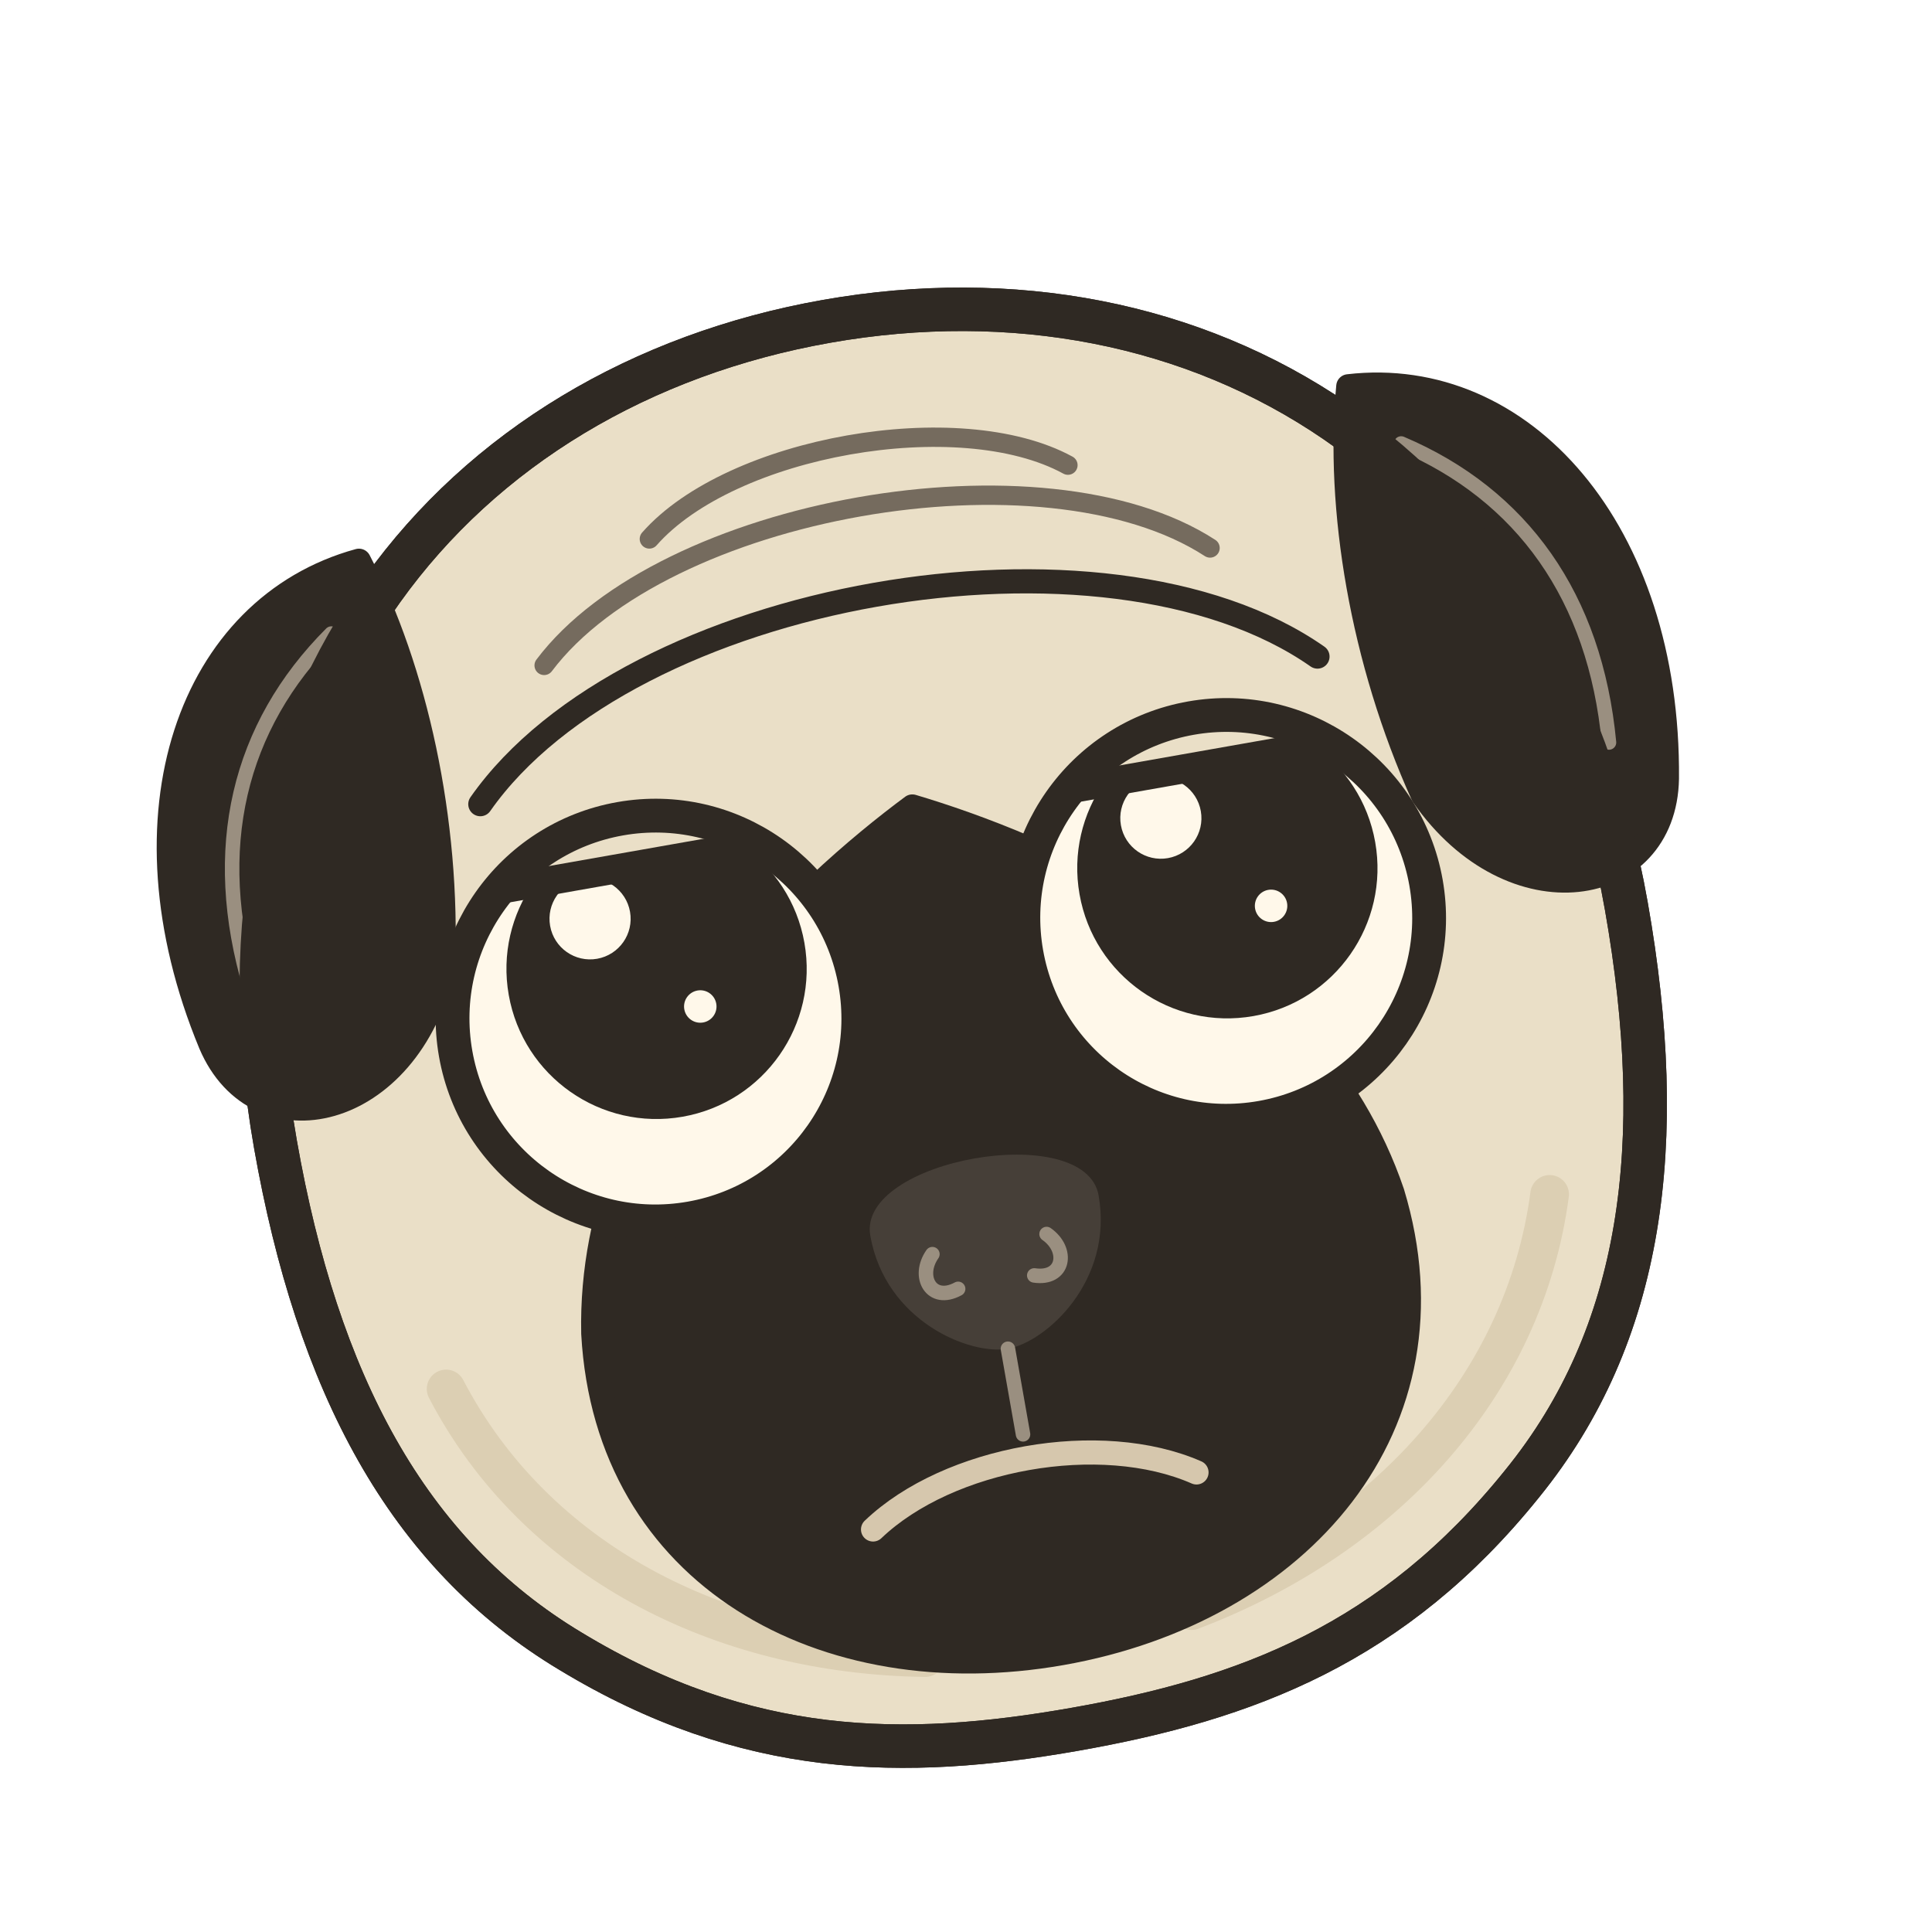
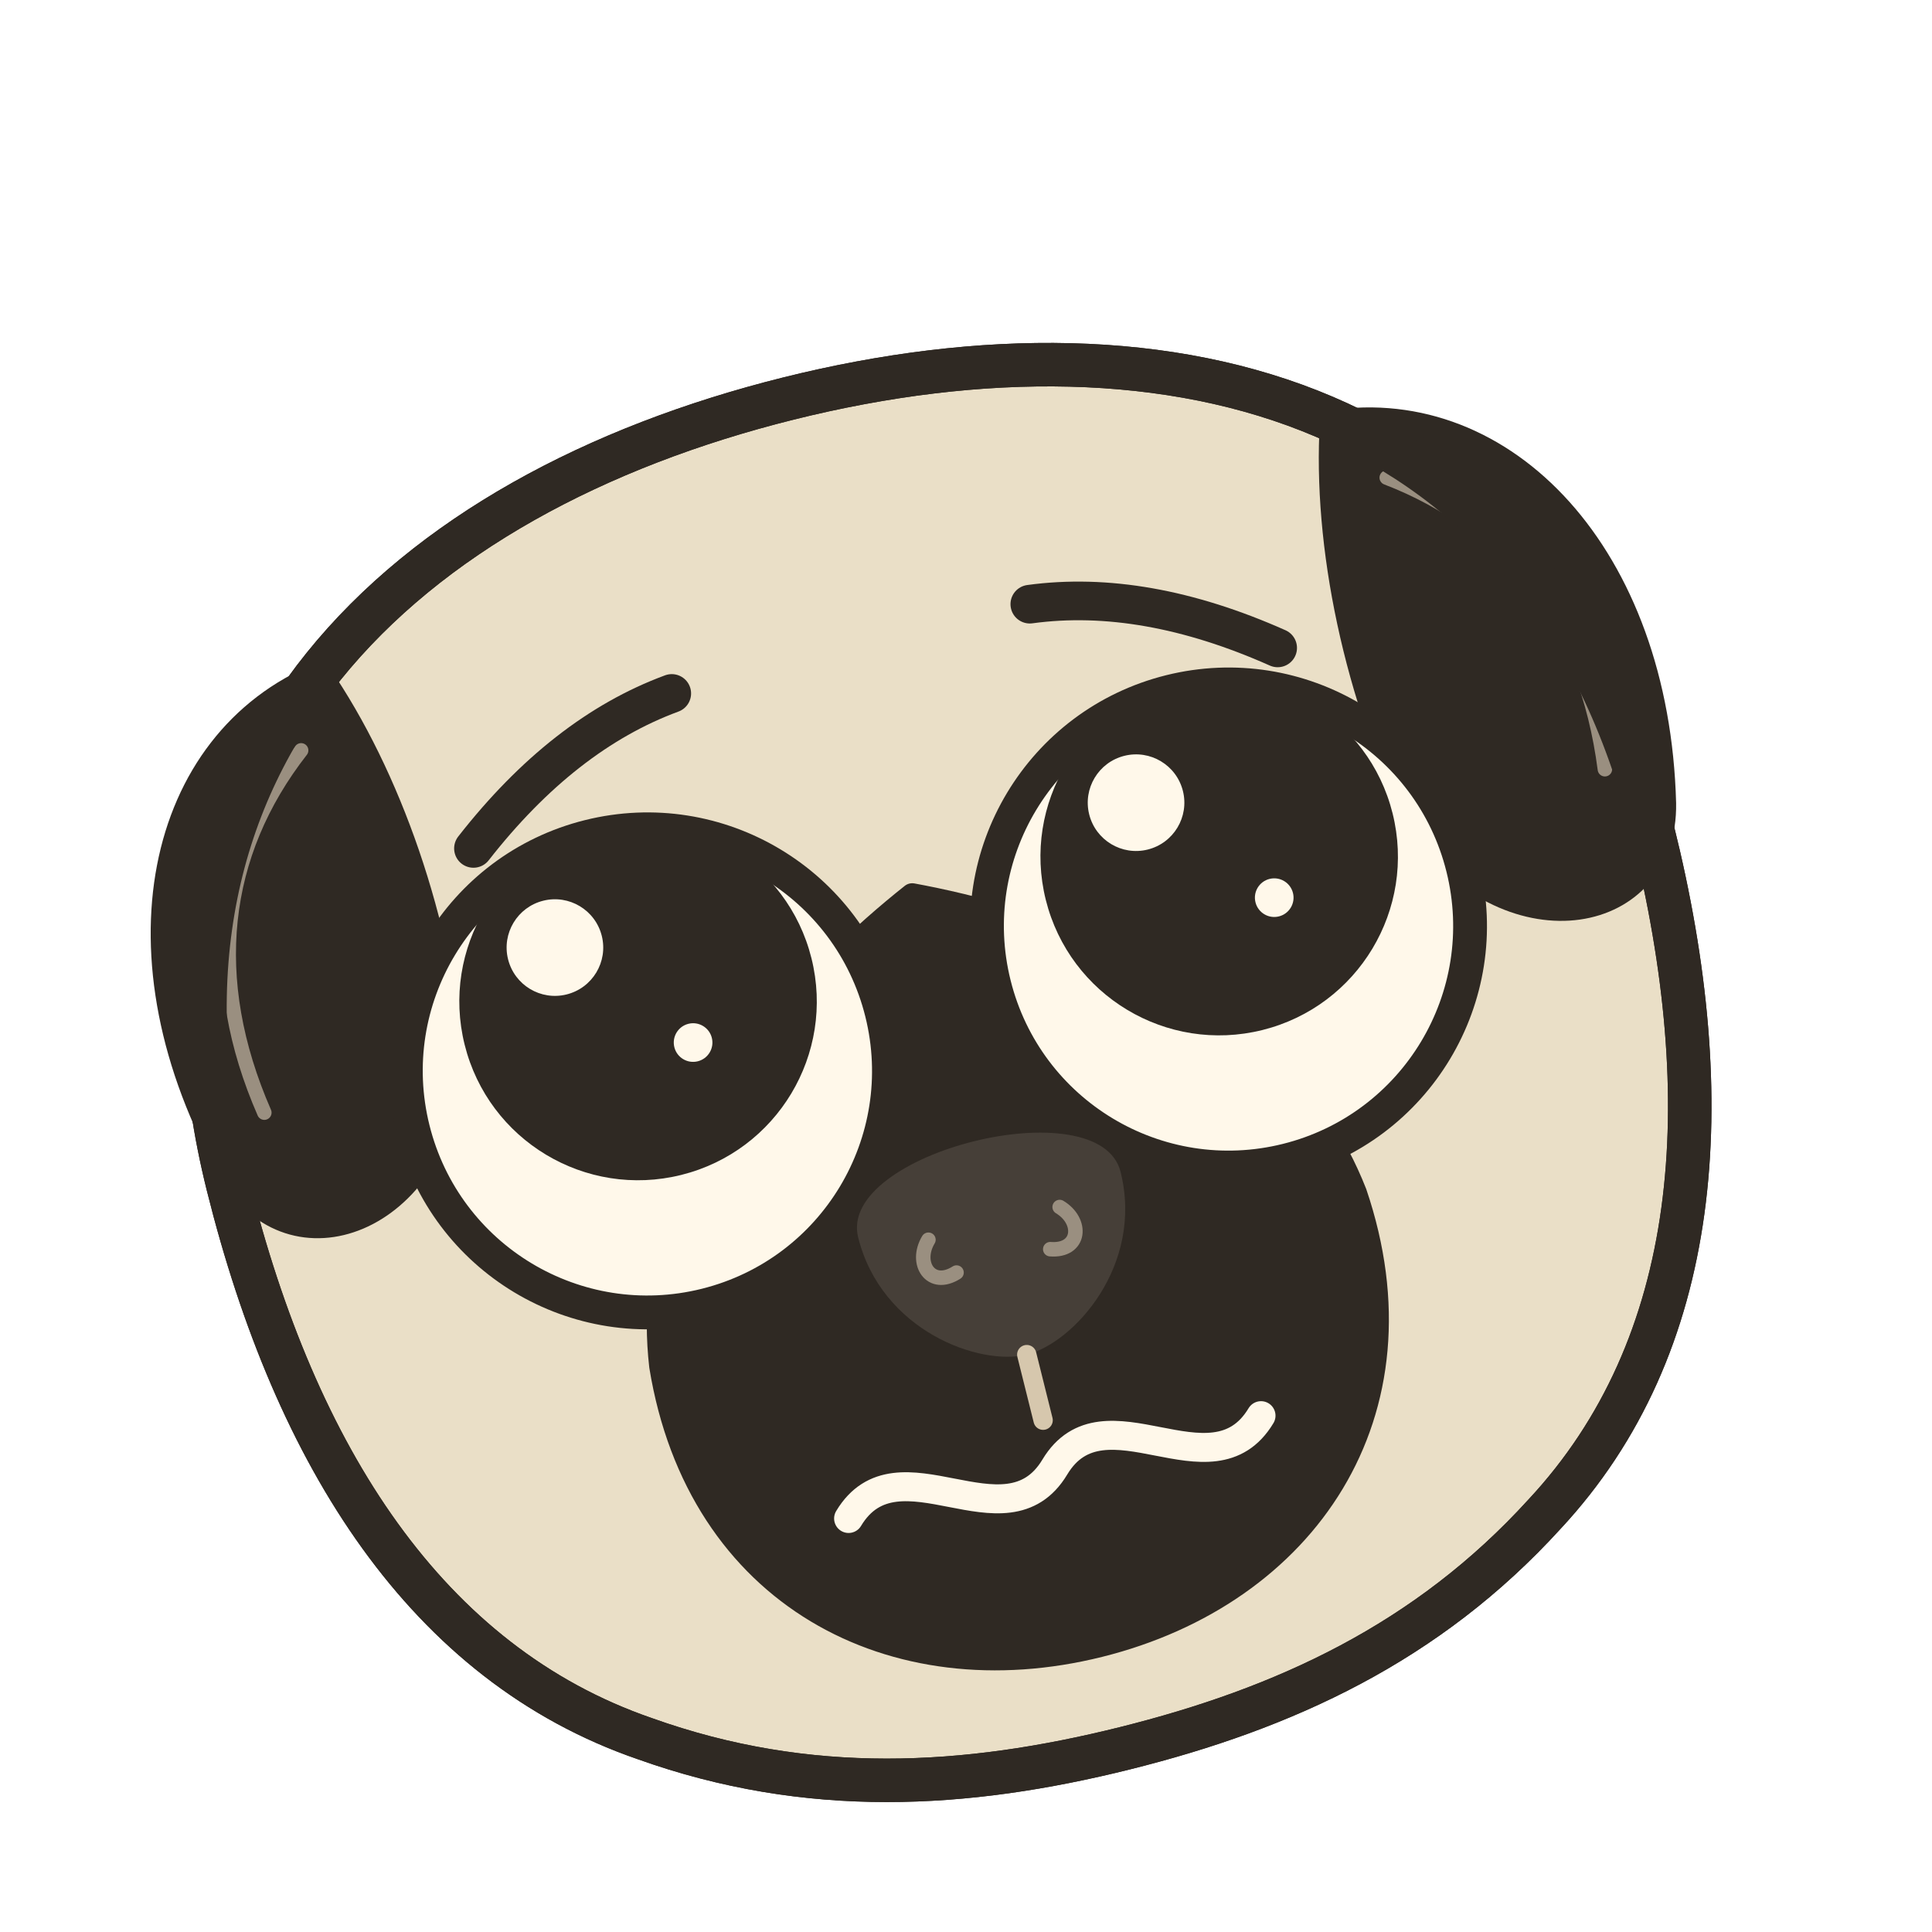
<svg xmlns="http://www.w3.org/2000/svg" width="400" height="400" viewBox="0 0 400 400">
-   <g transform="rotate(-10 200 230)">
-     <path d="M 58 212 C 58 118, 122 64, 200 64 C 278 64, 342 118, 342 212 C 342 262, 330 300, 300 326 C 268 354, 236 360, 200 360 C 164 360, 132 354, 100 326 C 70 300, 58 262, 58 212 Z" fill="#eadfc7" stroke="#2f2923" stroke-width="9" stroke-linecap="round" stroke-linejoin="round" />
-     <path d="M 84 268 C 96 306, 130 332, 172 340" fill="none" stroke="#dccfb3" stroke-width="8" stroke-linecap="round" stroke-linejoin="round" />
-     <path d="M 316 268 C 304 306, 270 332, 228 340" fill="none" stroke="#dccfb3" stroke-width="8" stroke-linecap="round" stroke-linejoin="round" />
-     <g transform="rotate(1.0 96 96)">
-       <path d="M 96 96 C 60 100, 38 140, 50 190 C 56 214, 88 212, 100 182 C 106 152, 104 120, 96 96 Z" fill="#2f2923" stroke="#2f2923" stroke-width="5" stroke-linecap="round" stroke-linejoin="round" />
-       <path d="M 88 110 C 66 126, 56 150, 60 180" fill="none" stroke="#9a8f80" stroke-width="3" stroke-linecap="round" stroke-linejoin="round" />
+   <g transform="rotate(-14 200 230)">
+     <path d="M 48 208 C 48 116, 118 78, 200 78 C 282 78, 352 116, 352 208 C 352 266, 336 314, 296 340 C 266 360, 234 366, 200 366 C 166 366, 134 360, 104 340 C 64 314, 48 266, 48 208 Z" fill="#eadfc7" stroke="#2f2923" stroke-width="9" stroke-linecap="round" stroke-linejoin="round" />
+     <g transform="rotate(-2.0 92 110)">
+       <path d="M 92 110 C 56 114, 34 154, 46 204 C 52 228, 84 226, 96 196 C 102 166, 100 134, 92 110 Z" fill="#2f2923" stroke="#2f2923" stroke-width="5" stroke-linecap="round" stroke-linejoin="round" />
+       <path d="M 84 124 C 62 140, 52 164, 56 194" fill="none" stroke="#9a8f80" stroke-width="3" stroke-linecap="round" stroke-linejoin="round" />
    </g>
-     <g transform="rotate(-3.0 304 96)">
-       <path d="M 304 96 C 340 100, 362 140, 350 190 C 344 214, 312 212, 300 182 C 294 152, 296 120, 304 96 Z" fill="#2f2923" stroke="#2f2923" stroke-width="5" stroke-linecap="round" stroke-linejoin="round" />
-       <path d="M 312 110 C 334 126, 344 150, 340 180" fill="none" stroke="#9a8f80" stroke-width="3" stroke-linecap="round" stroke-linejoin="round" />
+     <g transform="rotate(-1.0 308 110)">
+       <path d="M 308 110 C 344 114, 366 154, 354 204 C 348 228, 316 226, 304 196 C 298 166, 300 134, 308 110 Z" fill="#2f2923" stroke="#2f2923" stroke-width="5" stroke-linecap="round" stroke-linejoin="round" />
+       <path d="M 316 124 C 338 140, 348 164, 344 194" fill="none" stroke="#9a8f80" stroke-width="3" stroke-linecap="round" stroke-linejoin="round" />
    </g>
-     <path d="M 200 166 C 176 178, 124 210, 116 262 C 110 312, 150 344, 200 344 C 250 344, 290 312, 284 262 C 276 210, 224 178, 200 166 Z" fill="#2f2923" stroke="#2f2923" stroke-width="5" stroke-linecap="round" stroke-linejoin="round" />
-     <path d="M 112 150 C 150 112, 250 112, 288 150" fill="none" stroke="#2f2923" stroke-width="5" stroke-linecap="round" stroke-linejoin="round" />
-     <path d="M 130 124 C 160 96, 240 96, 270 124" fill="none" stroke="#756b5e" stroke-width="4" stroke-linecap="round" stroke-linejoin="round" />
-     <path d="M 156 102 C 176 86, 224 86, 244 102" fill="none" stroke="#756b5e" stroke-width="4" stroke-linecap="round" stroke-linejoin="round" />
-     <clipPath id="ojo140200">
-       <circle cx="140" cy="200" r="42" />
+     <path d="M 200 184 C 178 194, 132 220, 126 266 C 122 314, 156 344, 200 344 C 244 344, 278 314, 274 266 C 268 220, 222 194, 200 184 Z" fill="#2f2923" stroke="#2f2923" stroke-width="5" stroke-linecap="round" stroke-linejoin="round" />
+     <clipPath id="ojo138206">
+       <circle cx="138" cy="206" r="50" />
    </clipPath>
-     <circle cx="140" cy="200" r="42" fill="#fff8ea" stroke="none" stroke-width="0" />
-     <g clip-path="url(#ojo140200)">
-       <circle cx="142.016" cy="189.92" r="31.08" fill="#2f2923" stroke="none" stroke-width="0" />
-       <circle cx="130.256" cy="177.32" r="8.4" fill="#fff8ea" stroke="none" stroke-width="0" />
-       <circle cx="149.576" cy="199.16" r="3.36" fill="#fff8ea" stroke="none" stroke-width="0" />
-       <rect x="94" y="152" width="92" height="16.08" fill="#eadfc7" />
-       <path d="M 96 168.08 L 184 168.08" fill="none" stroke="#2f2923" stroke-width="6" stroke-linecap="round" stroke-linejoin="round" />
+     <circle cx="138" cy="206" r="50" fill="#fff8ea" stroke="none" stroke-width="0" />
+     <g clip-path="url(#ojo138206)">
+       <circle cx="139.6" cy="191.6" r="37.0" fill="#2f2923" stroke="none" stroke-width="0" />
+       <circle cx="125.6" cy="176.6" r="10.0" fill="#fff8ea" stroke="none" stroke-width="0" />
+       <circle cx="148.6" cy="202.6" r="4.0" fill="#fff8ea" stroke="none" stroke-width="0" />
    </g>
-     <circle cx="140" cy="200" r="42" fill="none" stroke="#2f2923" stroke-width="7" />
-     <clipPath id="ojo260200">
-       <circle cx="260" cy="200" r="42" />
+     <circle cx="138" cy="206" r="50" fill="none" stroke="#2f2923" stroke-width="7" />
+     <clipPath id="ojo262206">
+       <circle cx="262" cy="206" r="50" />
    </clipPath>
-     <circle cx="260" cy="200" r="42" fill="#fff8ea" stroke="none" stroke-width="0" />
-     <g clip-path="url(#ojo260200)">
-       <circle cx="262.016" cy="189.92" r="31.08" fill="#2f2923" stroke="none" stroke-width="0" />
-       <circle cx="250.256" cy="177.32" r="8.4" fill="#fff8ea" stroke="none" stroke-width="0" />
-       <circle cx="269.576" cy="199.16" r="3.36" fill="#fff8ea" stroke="none" stroke-width="0" />
-       <rect x="214" y="152" width="92" height="16.08" fill="#eadfc7" />
-       <path d="M 216 168.08 L 304 168.08" fill="none" stroke="#2f2923" stroke-width="6" stroke-linecap="round" stroke-linejoin="round" />
+     <circle cx="262" cy="206" r="50" fill="#fff8ea" stroke="none" stroke-width="0" />
+     <g clip-path="url(#ojo262206)">
+       <circle cx="263.6" cy="191.6" r="37.0" fill="#2f2923" stroke="none" stroke-width="0" />
+       <circle cx="249.6" cy="176.6" r="10.0" fill="#fff8ea" stroke="none" stroke-width="0" />
+       <circle cx="272.6" cy="202.6" r="4.0" fill="#fff8ea" stroke="none" stroke-width="0" />
    </g>
-     <circle cx="260" cy="200" r="42" fill="none" stroke="#2f2923" stroke-width="7" />
-     <path d="M 176 252 C 176 236, 224 236, 224 252 C 224 270, 208 280, 200 280 C 192 280, 176 270, 176 252 Z" fill="#463f38" stroke="none" stroke-width="0" stroke-linecap="round" stroke-linejoin="round" />
-     <path d="M 188 258 C 184 262, 186 268, 192 266" fill="none" stroke="#9a8f80" stroke-width="3" stroke-linecap="round" stroke-linejoin="round" />
-     <path d="M 212 258 C 216 262, 214 268, 208 266" fill="none" stroke="#9a8f80" stroke-width="3" stroke-linecap="round" stroke-linejoin="round" />
-     <path d="M 200 280 L 200 298" fill="none" stroke="#9a8f80" stroke-width="3" stroke-linecap="round" stroke-linejoin="round" />
-     <path d="M 166 312 C 184 300, 216 300, 234 312" fill="none" stroke="#d6c7ad" stroke-width="5" stroke-linecap="round" stroke-linejoin="round" />
-     <path d="M 58 212 C 58 118, 122 64, 200 64 C 278 64, 342 118, 342 212 C 342 262, 330 300, 300 326 C 268 354, 236 360, 200 360 C 164 360, 132 354, 100 326 C 70 300, 58 262, 58 212 Z" fill="none" stroke="#2f2923" stroke-width="9" stroke-linecap="round" stroke-linejoin="round" />
+     <circle cx="262" cy="206" r="50" fill="none" stroke="#2f2923" stroke-width="7" />
+     <path d="M 114.2 152.6 Q 138.0 134.0 161.8 131.4" fill="none" stroke="#2f2923" stroke-width="8" stroke-linecap="round" stroke-linejoin="round" />
+     <path d="M 285.8 152.6 Q 262.0 134.0 238.2 131.4" fill="none" stroke="#2f2923" stroke-width="8" stroke-linecap="round" stroke-linejoin="round" />
+     <path d="M 172 250 C 172 232, 228 232, 228 250 C 228 270, 210 282, 200 282 C 190 282, 172 270, 172 250 Z" fill="#463f38" stroke="none" stroke-width="0" stroke-linecap="round" stroke-linejoin="round" />
+     <path d="M 186 254 C 182 258, 184 264, 190 262" fill="none" stroke="#9a8f80" stroke-width="3" stroke-linecap="round" stroke-linejoin="round" />
+     <path d="M 214 254 C 218 258, 216 264, 210 262" fill="none" stroke="#9a8f80" stroke-width="3" stroke-linecap="round" stroke-linejoin="round" />
+     <path d="M 200 282 L 200 296" fill="none" stroke="#d6c7ad" stroke-width="4" stroke-linecap="round" stroke-linejoin="round" />
+     <path d="M 156 306 C 170 292, 186 320, 200 306 C 214 292, 230 320, 244 306" fill="none" stroke="#fff8ea" stroke-width="6" stroke-linecap="round" stroke-linejoin="round" />
+     <path d="M 48 208 C 48 116, 118 78, 200 78 C 282 78, 352 116, 352 208 C 352 266, 336 314, 296 340 C 266 360, 234 366, 200 366 C 166 366, 134 360, 104 340 C 64 314, 48 266, 48 208 Z" fill="none" stroke="#2f2923" stroke-width="9" stroke-linecap="round" stroke-linejoin="round" />
  </g>
</svg>
